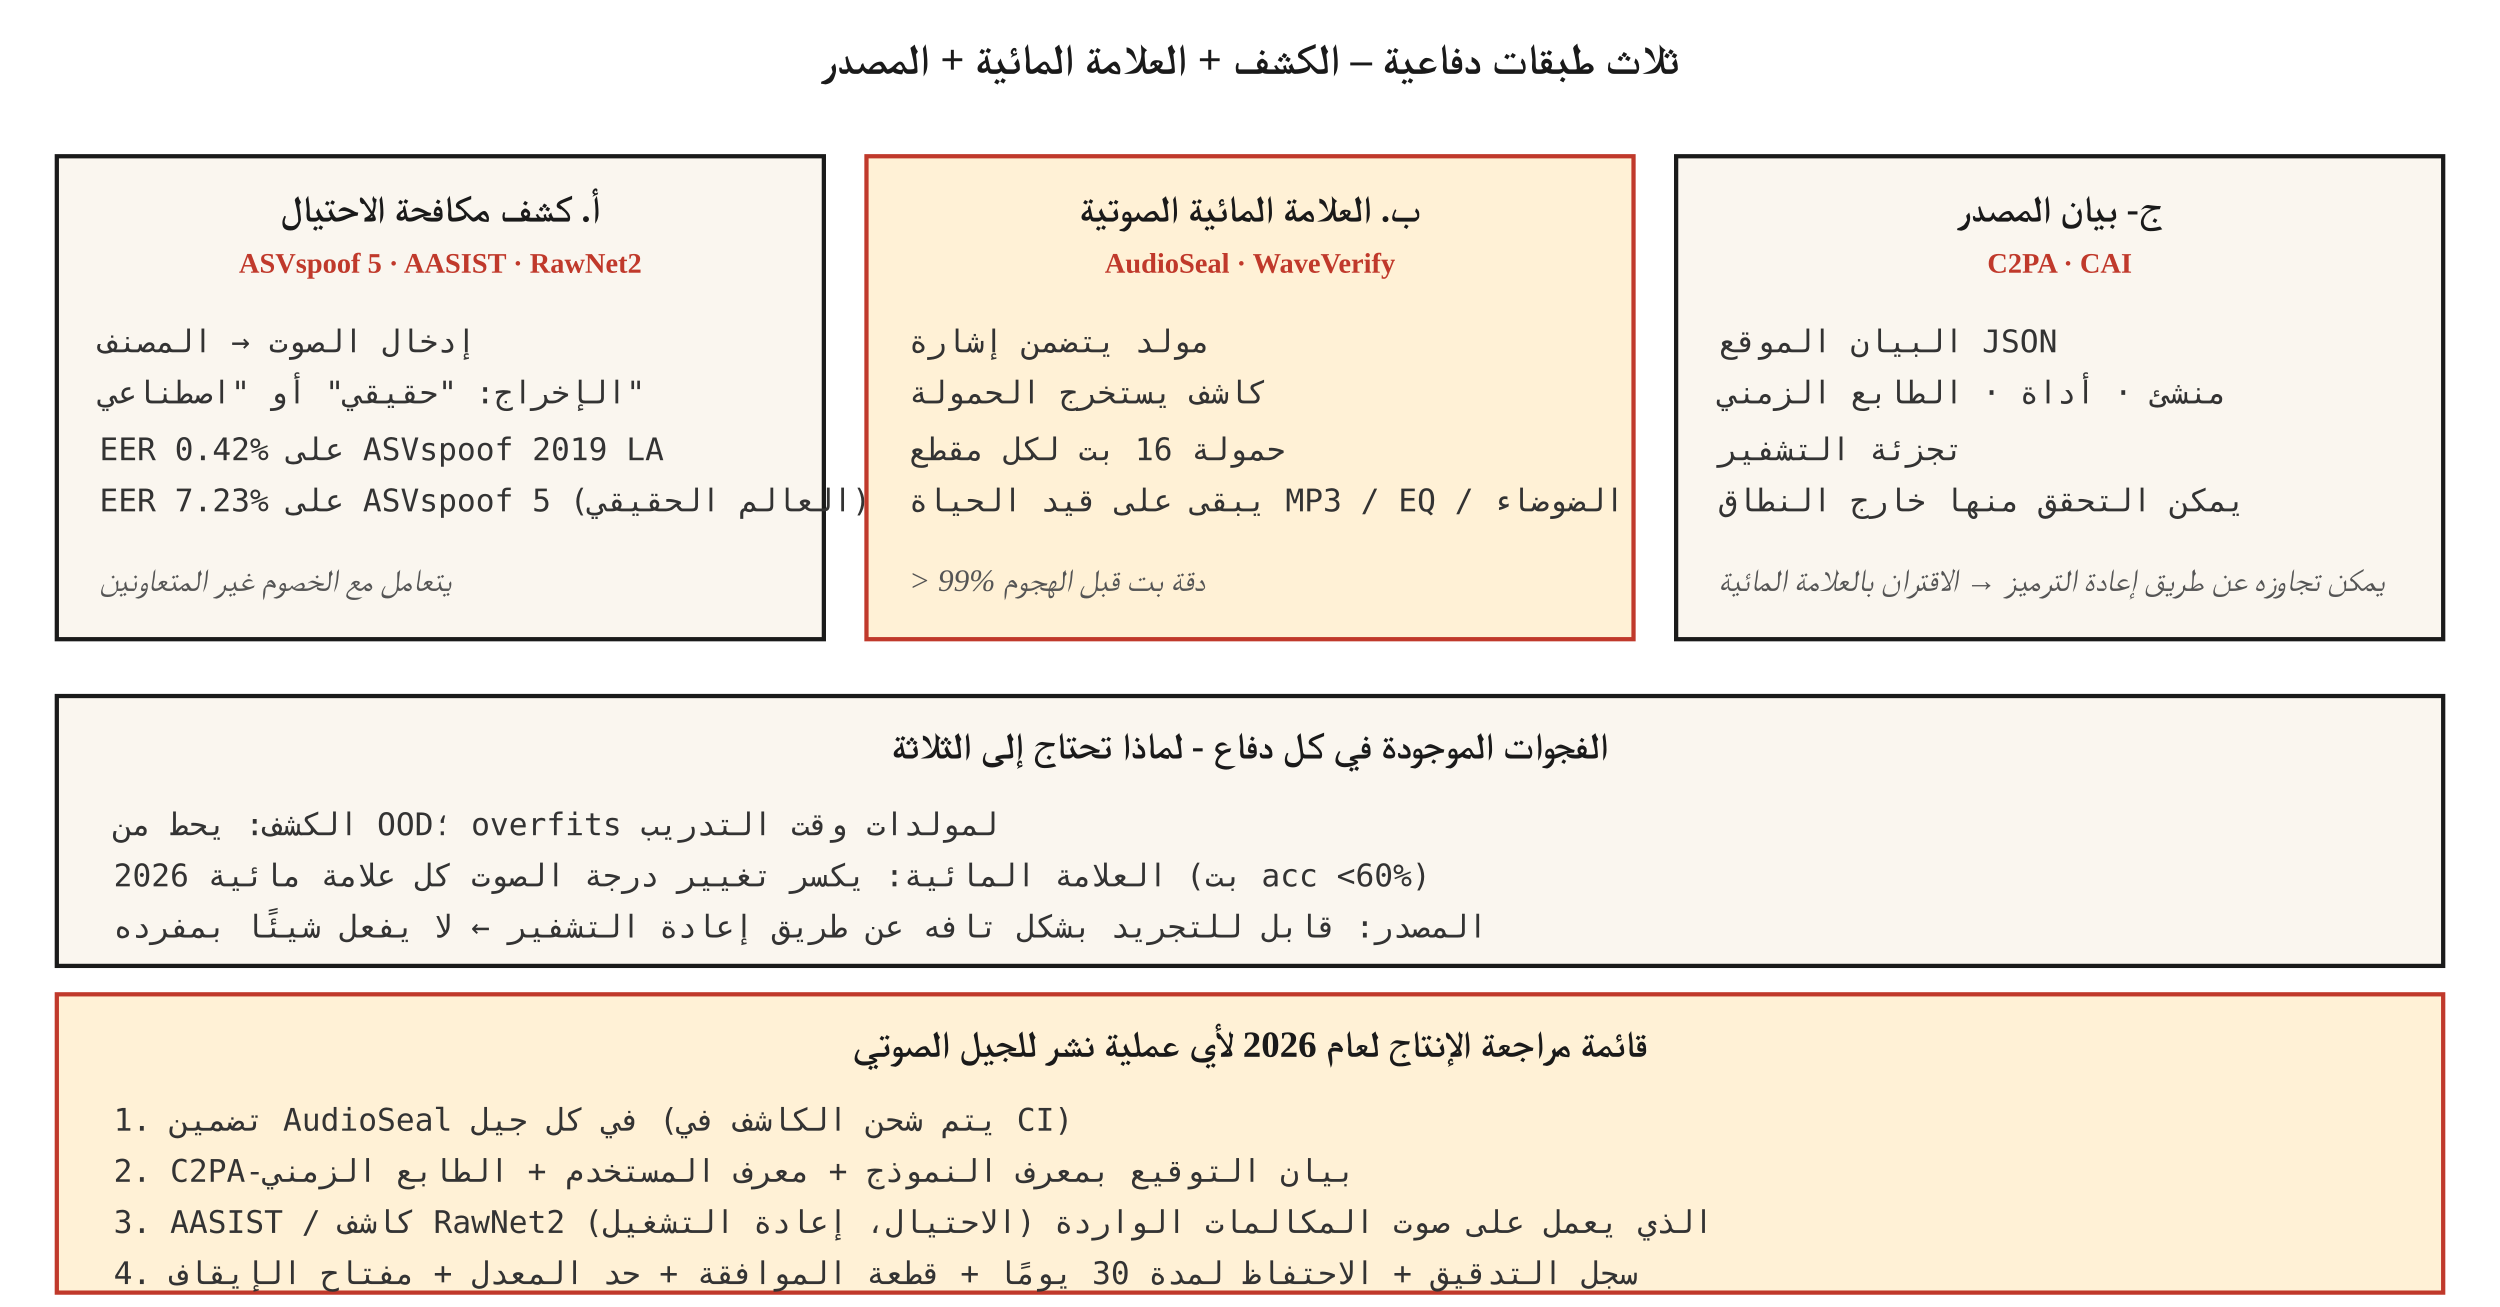
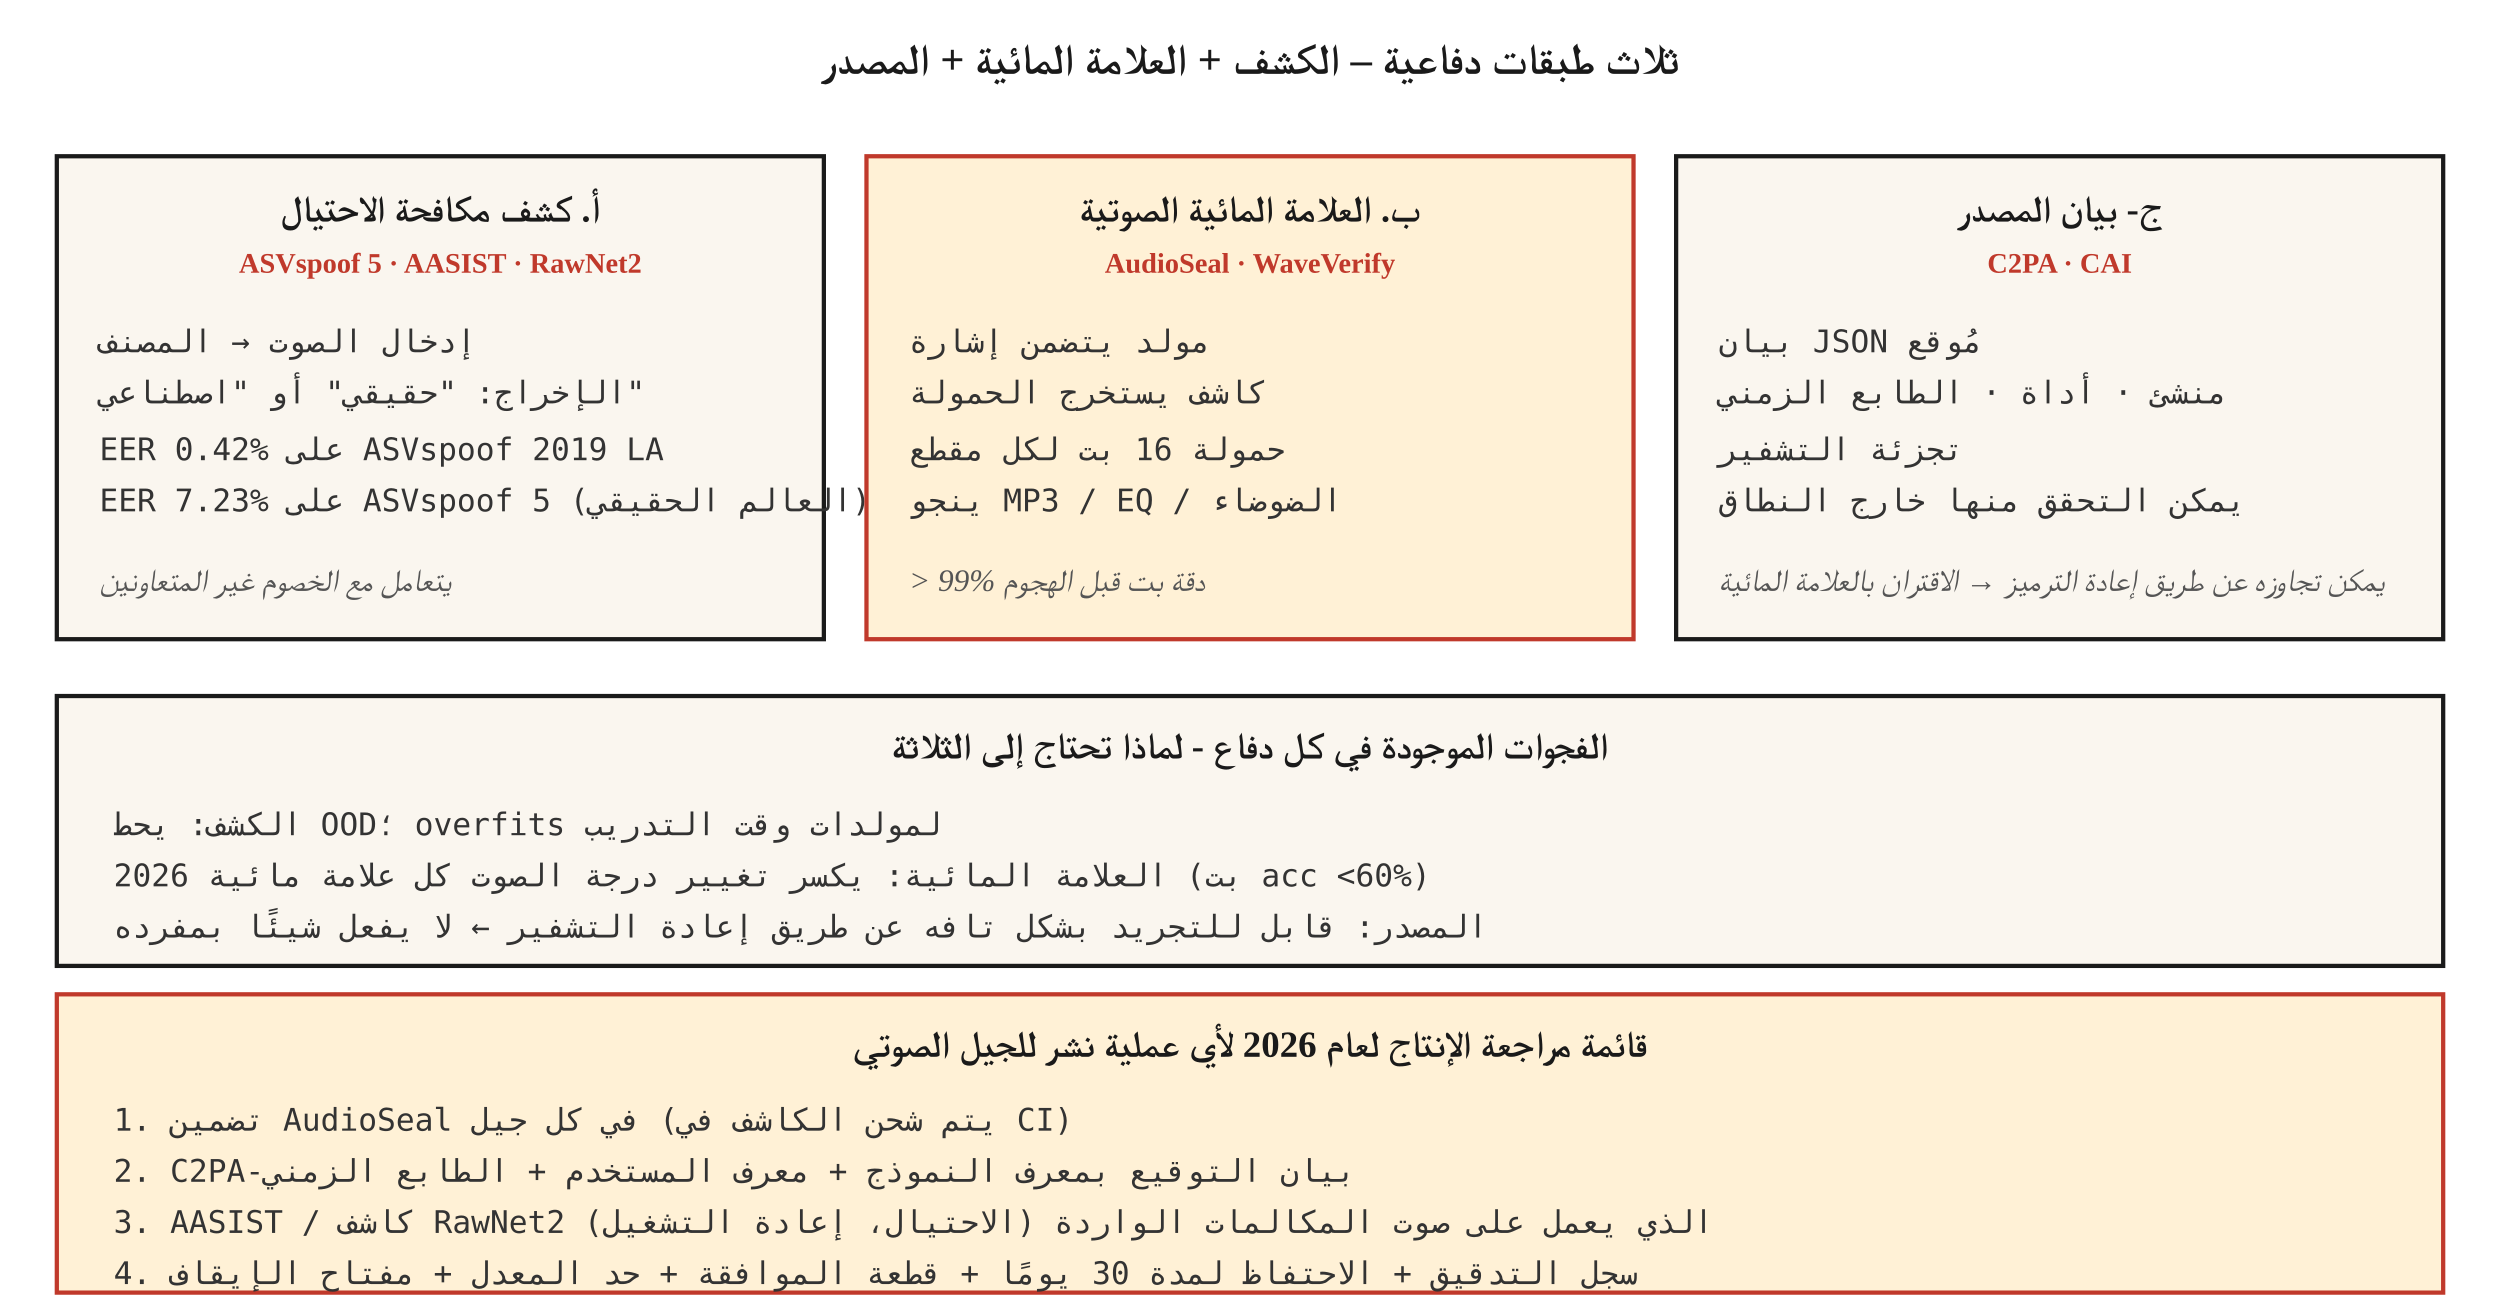
<svg xmlns="http://www.w3.org/2000/svg" viewBox="0 0 880 460" font-family="Georgia, 'Times New Roman', serif">
  <defs>
    <style>
      .box { fill: #faf6ef; stroke: #1a1a1a; stroke-width: 1.5; }
      .hot { fill: #fff1d6; stroke: #c0392b; stroke-width: 1.5; }
      .label { font-size: 13px; font-weight: 700; fill: #1a1a1a; }
      .content { font-size: 11px; fill: #333; font-family: 'Menlo', monospace; }
      .caption { font-size: 11px; fill: #555; font-style: italic; }
      .title { font-size: 15px; font-weight: 700; fill: #1a1a1a; }
      .tag { font-size: 10px; fill: #c0392b; font-weight: 600; }
    </style>
  </defs>
  <text x="440" y="26" text-anchor="middle" class="title">ثلاث طبقات دفاعية – الكشف + العلامة المائية + المصدر</text>
  <rect x="20" y="55" width="270" height="170" class="box" />
  <text x="155" y="78" text-anchor="middle" class="label">أ. كشف مكافحة الاحتيال</text>
  <text x="155" y="96" text-anchor="middle" class="tag">ASVspoof 5 · AASIST · RawNet2</text>
  <text x="35" y="124" class="content">إدخال الصوت → المصنف</text>
  <text x="35" y="142" class="content">الإخراج: "حقيقي" أو "اصطناعي"</text>
  <text x="35" y="162" class="content">EER 0.42% على ASVspoof 2019 LA</text>
  <text x="35" y="180" class="content">EER 7.23% على ASVspoof 5 (العالم الحقيقي)</text>
  <text x="35" y="208" class="caption">يتعامل مع الخصوم غير المتعاونين</text>
  <rect x="305" y="55" width="270" height="170" class="hot" />
  <text x="440" y="78" text-anchor="middle" class="label">ب. العلامة المائية الصوتية</text>
  <text x="440" y="96" text-anchor="middle" class="tag">AudioSeal · WaveVerify</text>
  <text x="320" y="124" class="content">مولد يتضمن إشارة</text>
  <text x="320" y="142" class="content">كاشف يستخرج الحمولة</text>
  <text x="320" y="162" class="content">حمولة 16 بت لكل مقطع</text>
-   <text x="320" y="180" class="content">يبقى على قيد الحياة MP3 / EQ / الضوضاء</text>
+   <text x="320" y="180" class="content">ينجو MP3 / EQ / الضوضاء</text>
  <text x="320" y="208" class="caption">&gt; 99% دقة بت قبل الهجوم</text>
  <rect x="590" y="55" width="270" height="170" class="box" />
  <text x="725" y="78" text-anchor="middle" class="label">ج- بيان المصدر</text>
  <text x="725" y="96" text-anchor="middle" class="tag">C2PA · CAI</text>
-   <text x="605" y="124" class="content">البيان الموقع JSON</text>
+   <text x="605" y="124" class="content">بيان JSON مُوقع</text>
  <text x="605" y="142" class="content">منشئ · أداة · الطابع الزمني</text>
  <text x="605" y="162" class="content">تجزئة التشفير</text>
  <text x="605" y="180" class="content">يمكن التحقق منها خارج النطاق</text>
  <text x="605" y="208" class="caption">يمكن تجاوزه عن طريق إعادة الترميز → الاقتران بالعلامة المائية</text>
  <rect x="20" y="245" width="840" height="95" class="box" />
  <text x="440" y="267" text-anchor="middle" class="label">الفجوات الموجودة في كل دفاع - لماذا تحتاج إلى الثلاثة</text>
-   <text x="40" y="294" class="content">الكشف: يحط من OOD؛ overfits لمولدات وقت التدريب</text>
+   <text x="40" y="294" class="content">الكشف: يحط OOD؛ overfits لمولدات وقت التدريب</text>
  <text x="40" y="312" class="content">العلامة المائية: يكسر تغيير درجة الصوت كل علامة مائية 2026 (بت acc &lt;60%)</text>
  <text x="40" y="330" class="content">المصدر: قابل للتجريد بشكل تافه عن طريق إعادة التشفير ← لا يفعل شيئًا بمفرده</text>
  <rect x="20" y="350" width="840" height="105" class="hot" />
  <text x="440" y="372" text-anchor="middle" class="label">قائمة مراجعة الإنتاج لعام 2026 لأي عملية نشر للجيل الصوتي</text>
  <text x="40" y="398" class="content">1. تضمين AudioSeal في كل جيل (يتم شحن الكاشف في CI)</text>
  <text x="40" y="416" class="content">2. C2PA-بيان التوقيع بمعرف النموذج + معرف المستخدم + الطابع الزمني</text>
  <text x="40" y="434" class="content">3. AASIST / كاشف RawNet2 الذي يعمل على صوت المكالمات الواردة (الاحتيال، إعادة التشغيل)</text>
  <text x="40" y="452" class="content">4. سجل التدقيق + الاحتفاظ لمدة 30 يومًا + قطعة الموافقة + حد المعدل + مفتاح الإيقاف</text>
</svg>
